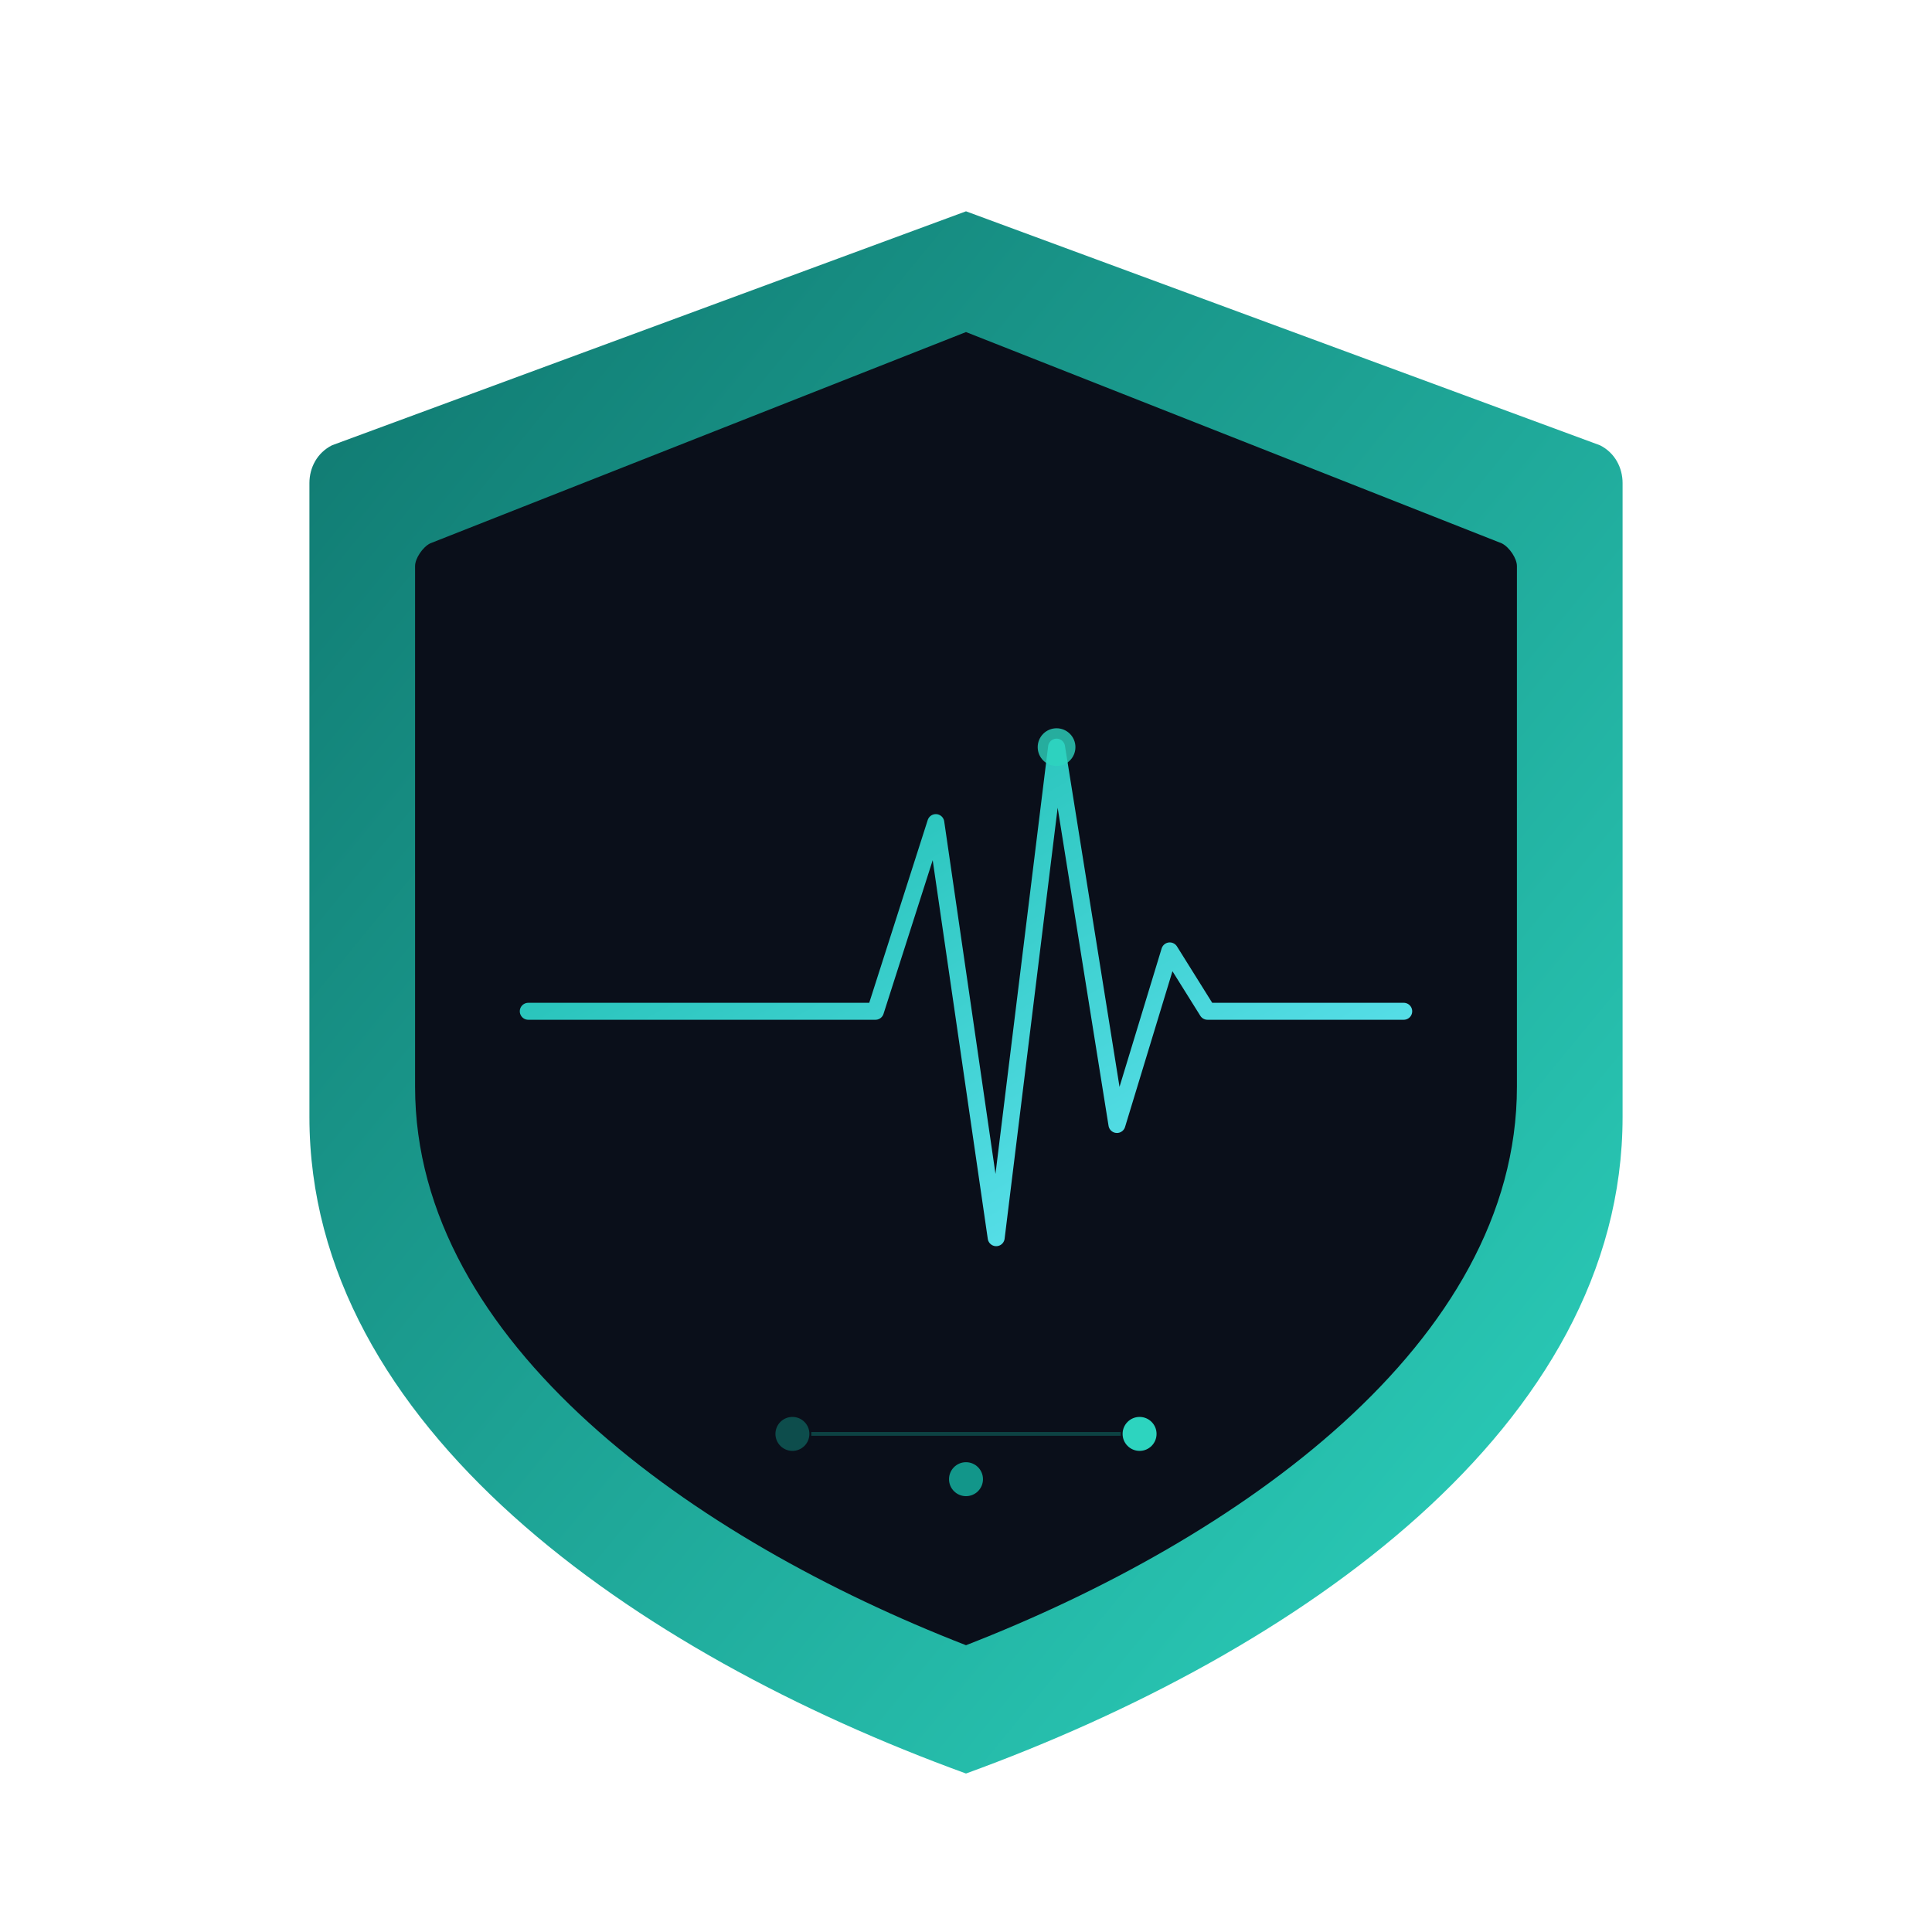
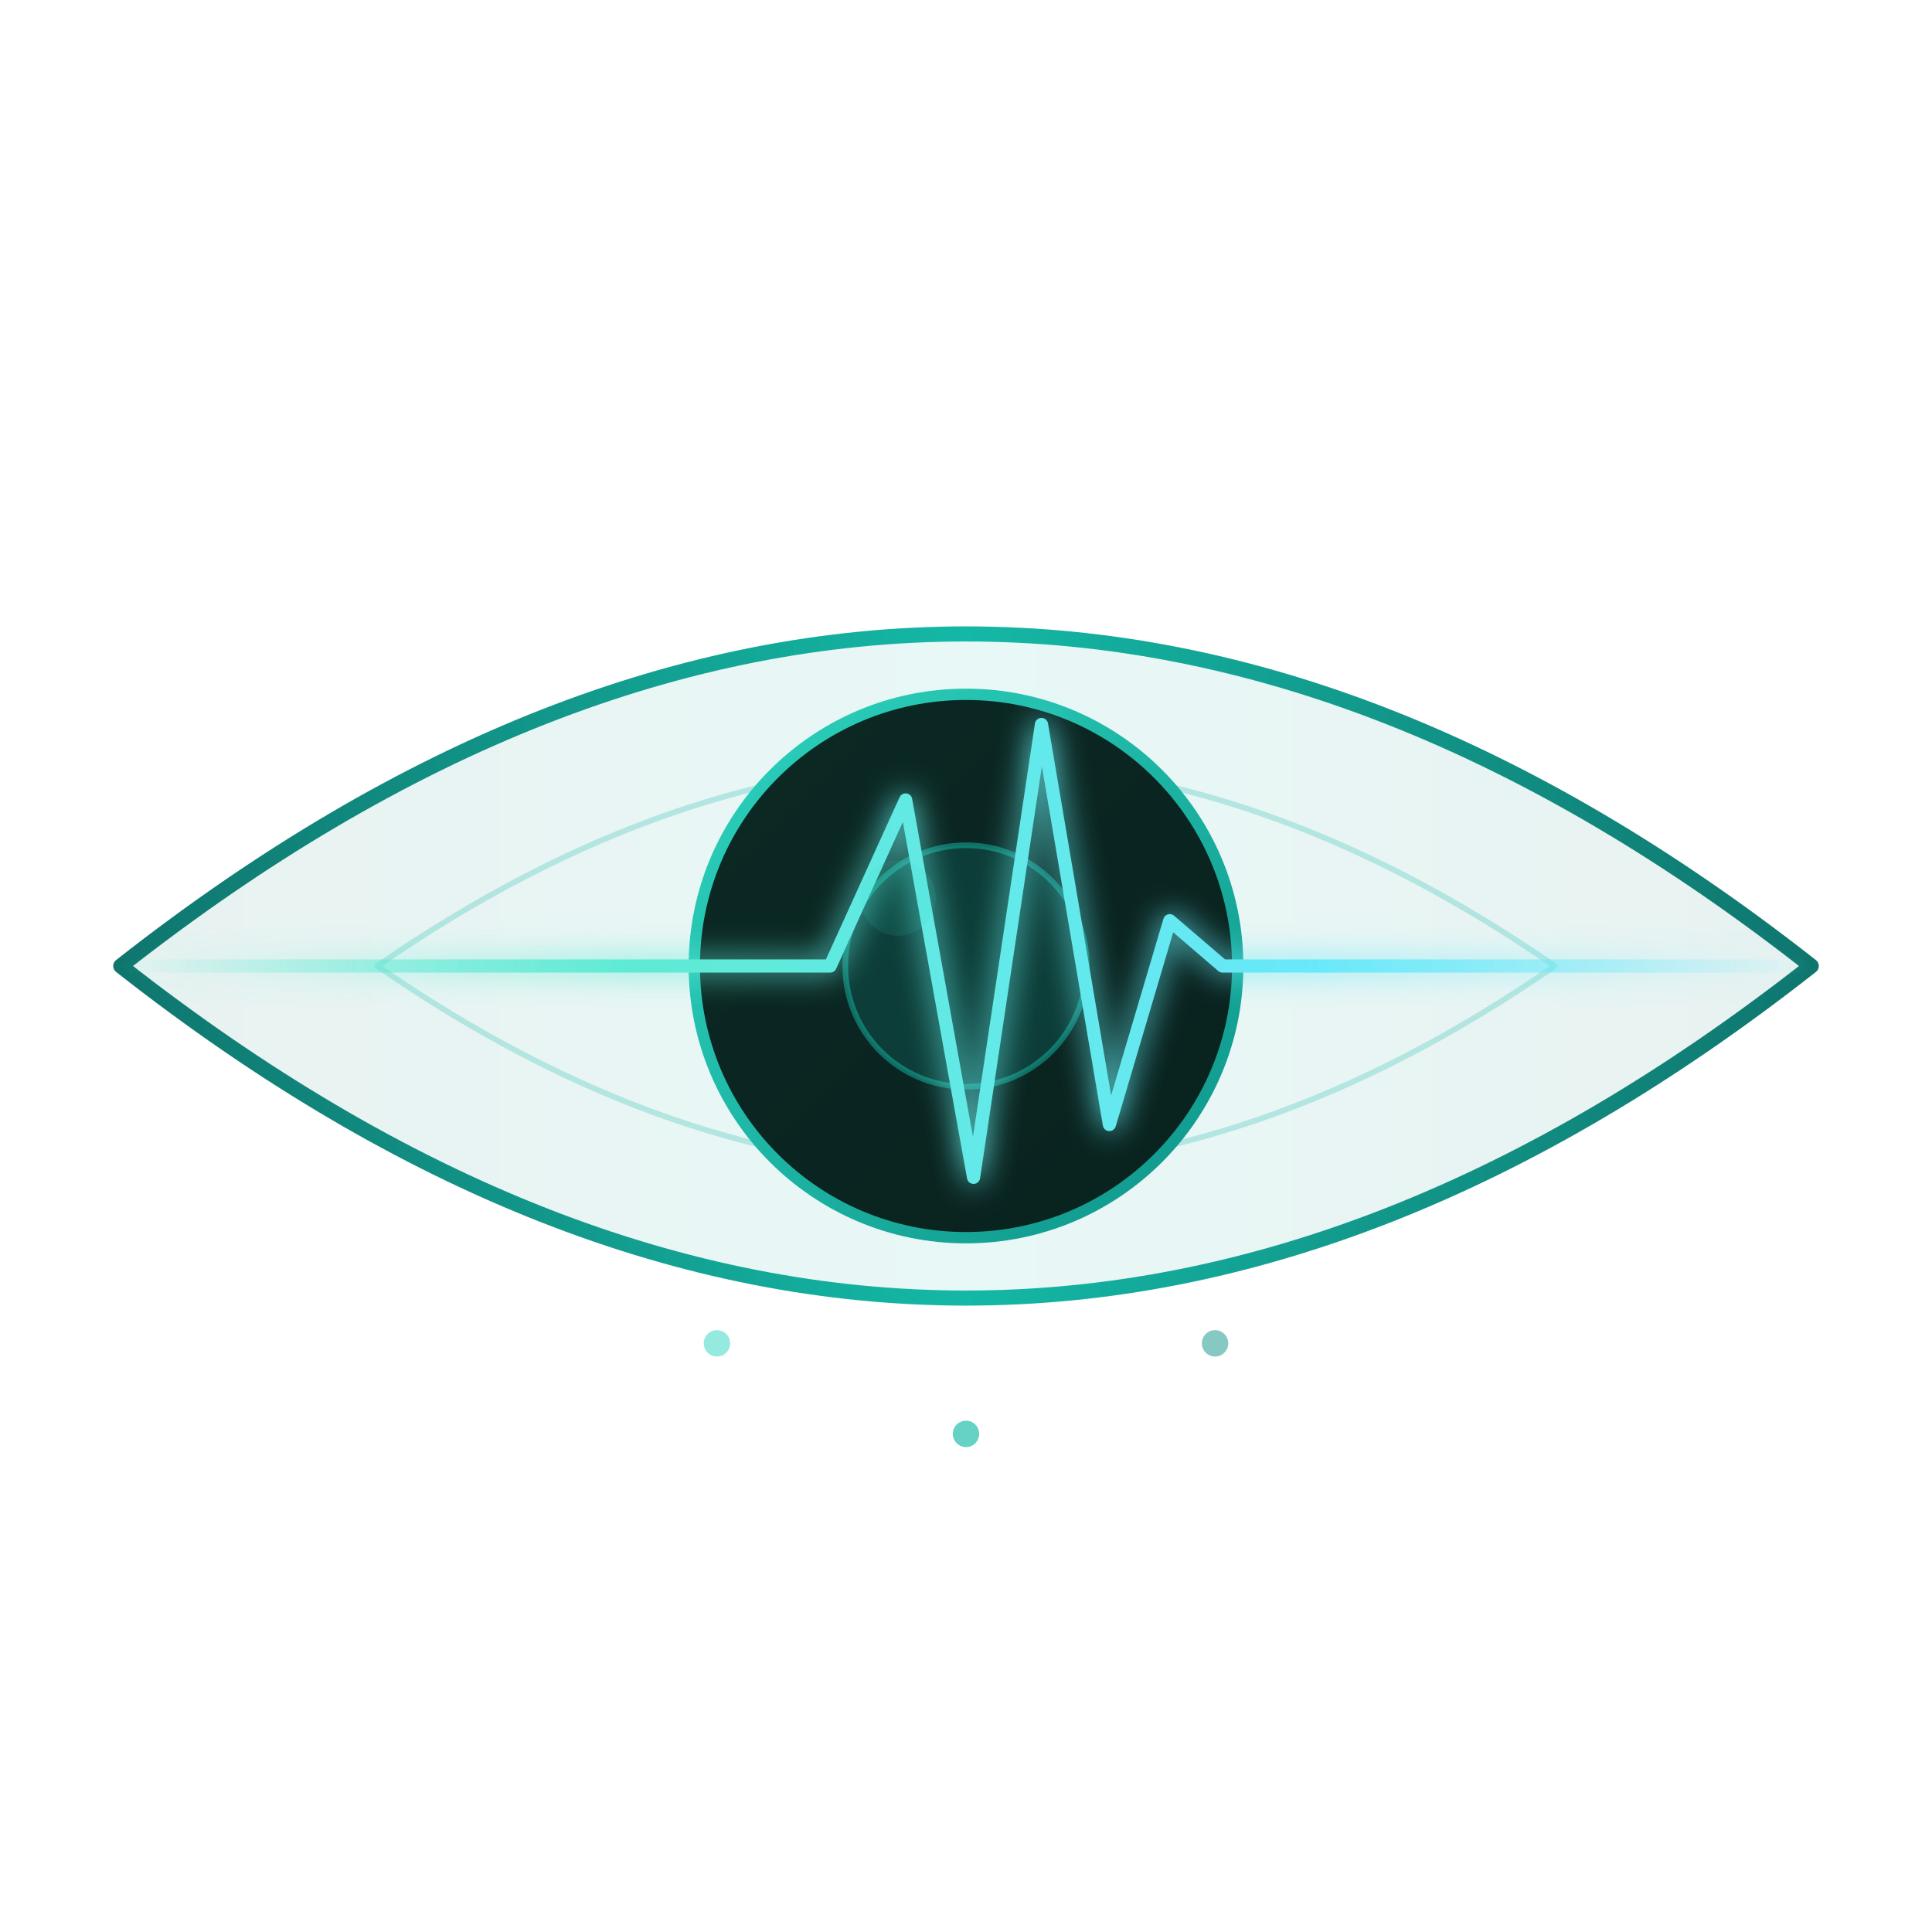
<svg xmlns="http://www.w3.org/2000/svg" viewBox="0 0 512 512" width="512" height="512">
  <defs>
-     <linearGradient id="g1" x1="0%" y1="0%" x2="100%" y2="100%">
+     <linearGradient id="i1" x1="0%" y1="50%" x2="100%" y2="50%">
      <stop offset="0%" stop-color="#0F766E" />
-       <stop offset="100%" stop-color="#2DD4BF" />
+       <stop offset="50%" stop-color="#14B8A6" />
+       <stop offset="100%" stop-color="#0F766E" />
    </linearGradient>
-     <linearGradient id="g2" x1="0%" y1="0%" x2="100%" y2="100%">
-       <stop offset="0%" stop-color="#14B8A6" />
-       <stop offset="100%" stop-color="#67E8F9" />
+     <linearGradient id="i2" x1="0%" y1="0%" x2="100%" y2="100%">
+       <stop offset="0%" stop-color="#2DD4BF" />
+       <stop offset="100%" stop-color="#0D9488" />
    </linearGradient>
-     <clipPath id="shieldClip">
-       <path d="M256 42 L440 110 C440 110 440 260 440 300 C440 390 340 450 256 480 C172 450 72 390 72 300 L72 110 Z" />
+     <linearGradient id="i3" x1="0%" y1="50%" x2="100%" y2="50%">
+       <stop offset="0%" stop-color="#5EEAD4" stop-opacity="0" />
+       <stop offset="30%" stop-color="#5EEAD4" />
+       <stop offset="70%" stop-color="#67E8F9" />
+       <stop offset="100%" stop-color="#67E8F9" stop-opacity="0" />
+     </linearGradient>
+     <filter id="gi">
+       <feGaussianBlur stdDeviation="4" result="b" />
+       <feMerge>
+         <feMergeNode in="b" />
+         <feMergeNode in="SourceGraphic" />
+       </feMerge>
+     </filter>
+     <clipPath id="eyeClip">
+       <path d="M32 256 Q256 80 480 256 Q256 432 32 256Z" />
    </clipPath>
  </defs>
-   <path d="     M256 56     L424 118     C428 120 430 124 430 128     L430 296     C430 378 344 438 256 470     C168 438 82 378 82 296     L82 128     C82 124 84 120 88 118     Z   " fill="url(#g1)" />
-   <path d="     M256 88     L398 144     C400 145 402 148 402 150     L402 288     C402 356 328 408 256 436     C184 408 110 356 110 288     L110 150     C110 148 112 145 114 144     Z   " fill="#0A0F1A" />
-   <path d="     M140 268     L208 268     L232 268     L248 218     L264 328     L280 198     L296 298     L310 252     L320 268     L372 268   " fill="none" stroke="url(#g2)" stroke-width="4.5" stroke-linecap="round" stroke-linejoin="round" />
-   <circle cx="280" cy="198" r="5" fill="#2DD4BF" opacity="0.8" />
-   <circle cx="210" cy="380" r="4.5" fill="#0F766E" opacity="0.6" />
-   <circle cx="256" cy="392" r="4.5" fill="#14B8A6" opacity="0.8" />
-   <circle cx="302" cy="380" r="4.5" fill="#2DD4BF" opacity="1" />
-   <line x1="215" y1="380" x2="297" y2="380" stroke="#14B8A6" stroke-width="1" opacity="0.3" />
+   <path d="M32 256 Q256 80 480 256 Q256 432 32 256Z" fill="url(#i1)" opacity="0.1" />
+   <path d="M32 256 Q256 80 480 256 Q256 432 32 256Z" fill="none" stroke="url(#i1)" stroke-width="4" stroke-linejoin="round" />
+   <path d="M100 256 Q256 148 412 256 Q256 364 100 256Z" fill="none" stroke="#14B8A6" stroke-width="1.5" opacity="0.25" stroke-linejoin="round" />
+   <circle cx="256" cy="256" r="72" fill="#081210" />
+   <circle cx="256" cy="256" r="72" fill="url(#i2)" opacity="0.12" />
+   <circle cx="256" cy="256" r="72" fill="none" stroke="url(#i2)" stroke-width="3" />
+   <circle cx="256" cy="256" r="32" fill="#0D3D38" />
+   <circle cx="256" cy="256" r="32" fill="none" stroke="#14B8A6" stroke-width="1.5" opacity="0.5" />
+   <g clip-path="url(#eyeClip)">
+     <path d="M32 256 L180 256 L220 256 L240 212 L258 312 L276 192 L294 298 L310 244 L324 256 L480 256" fill="none" stroke="url(#i3)" stroke-width="3.5" stroke-linecap="round" stroke-linejoin="round" filter="url(#gi)" />
+   </g>
+   <circle cx="238" cy="238" r="10" fill="#2DD4BF" opacity="0.12" />
+   <circle cx="190" cy="356" r="3.5" fill="#2DD4BF" opacity="0.5" />
+   <circle cx="256" cy="380" r="3.5" fill="#14B8A6" opacity="0.65" />
+   <circle cx="322" cy="356" r="3.5" fill="#0D9488" opacity="0.5" />
</svg>
